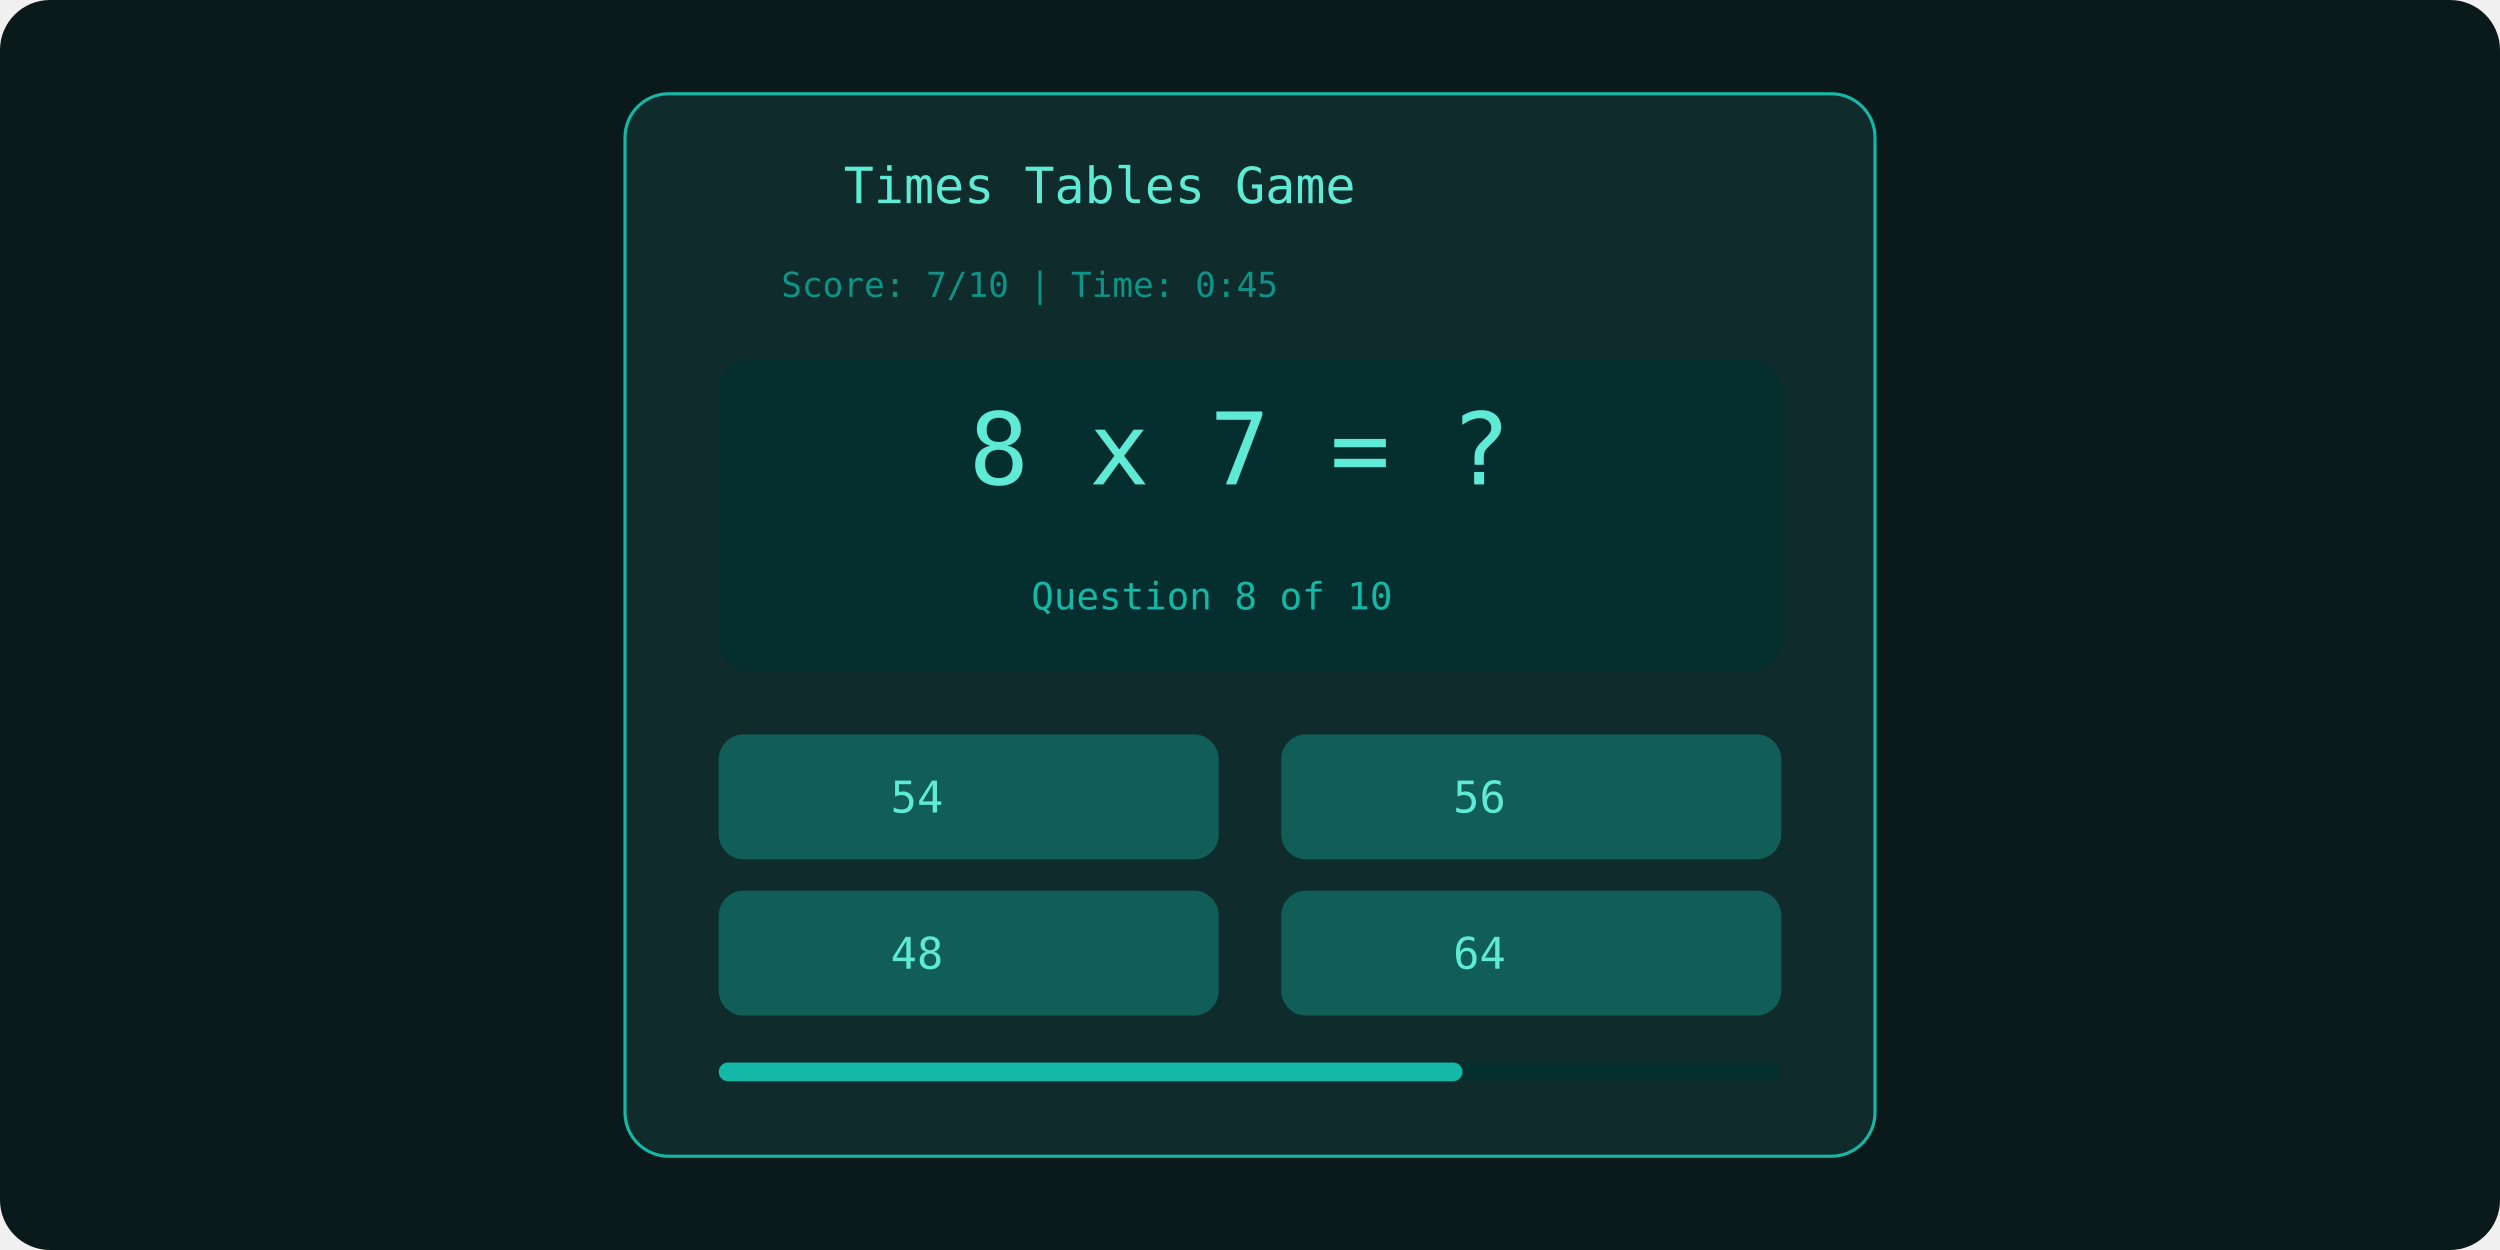
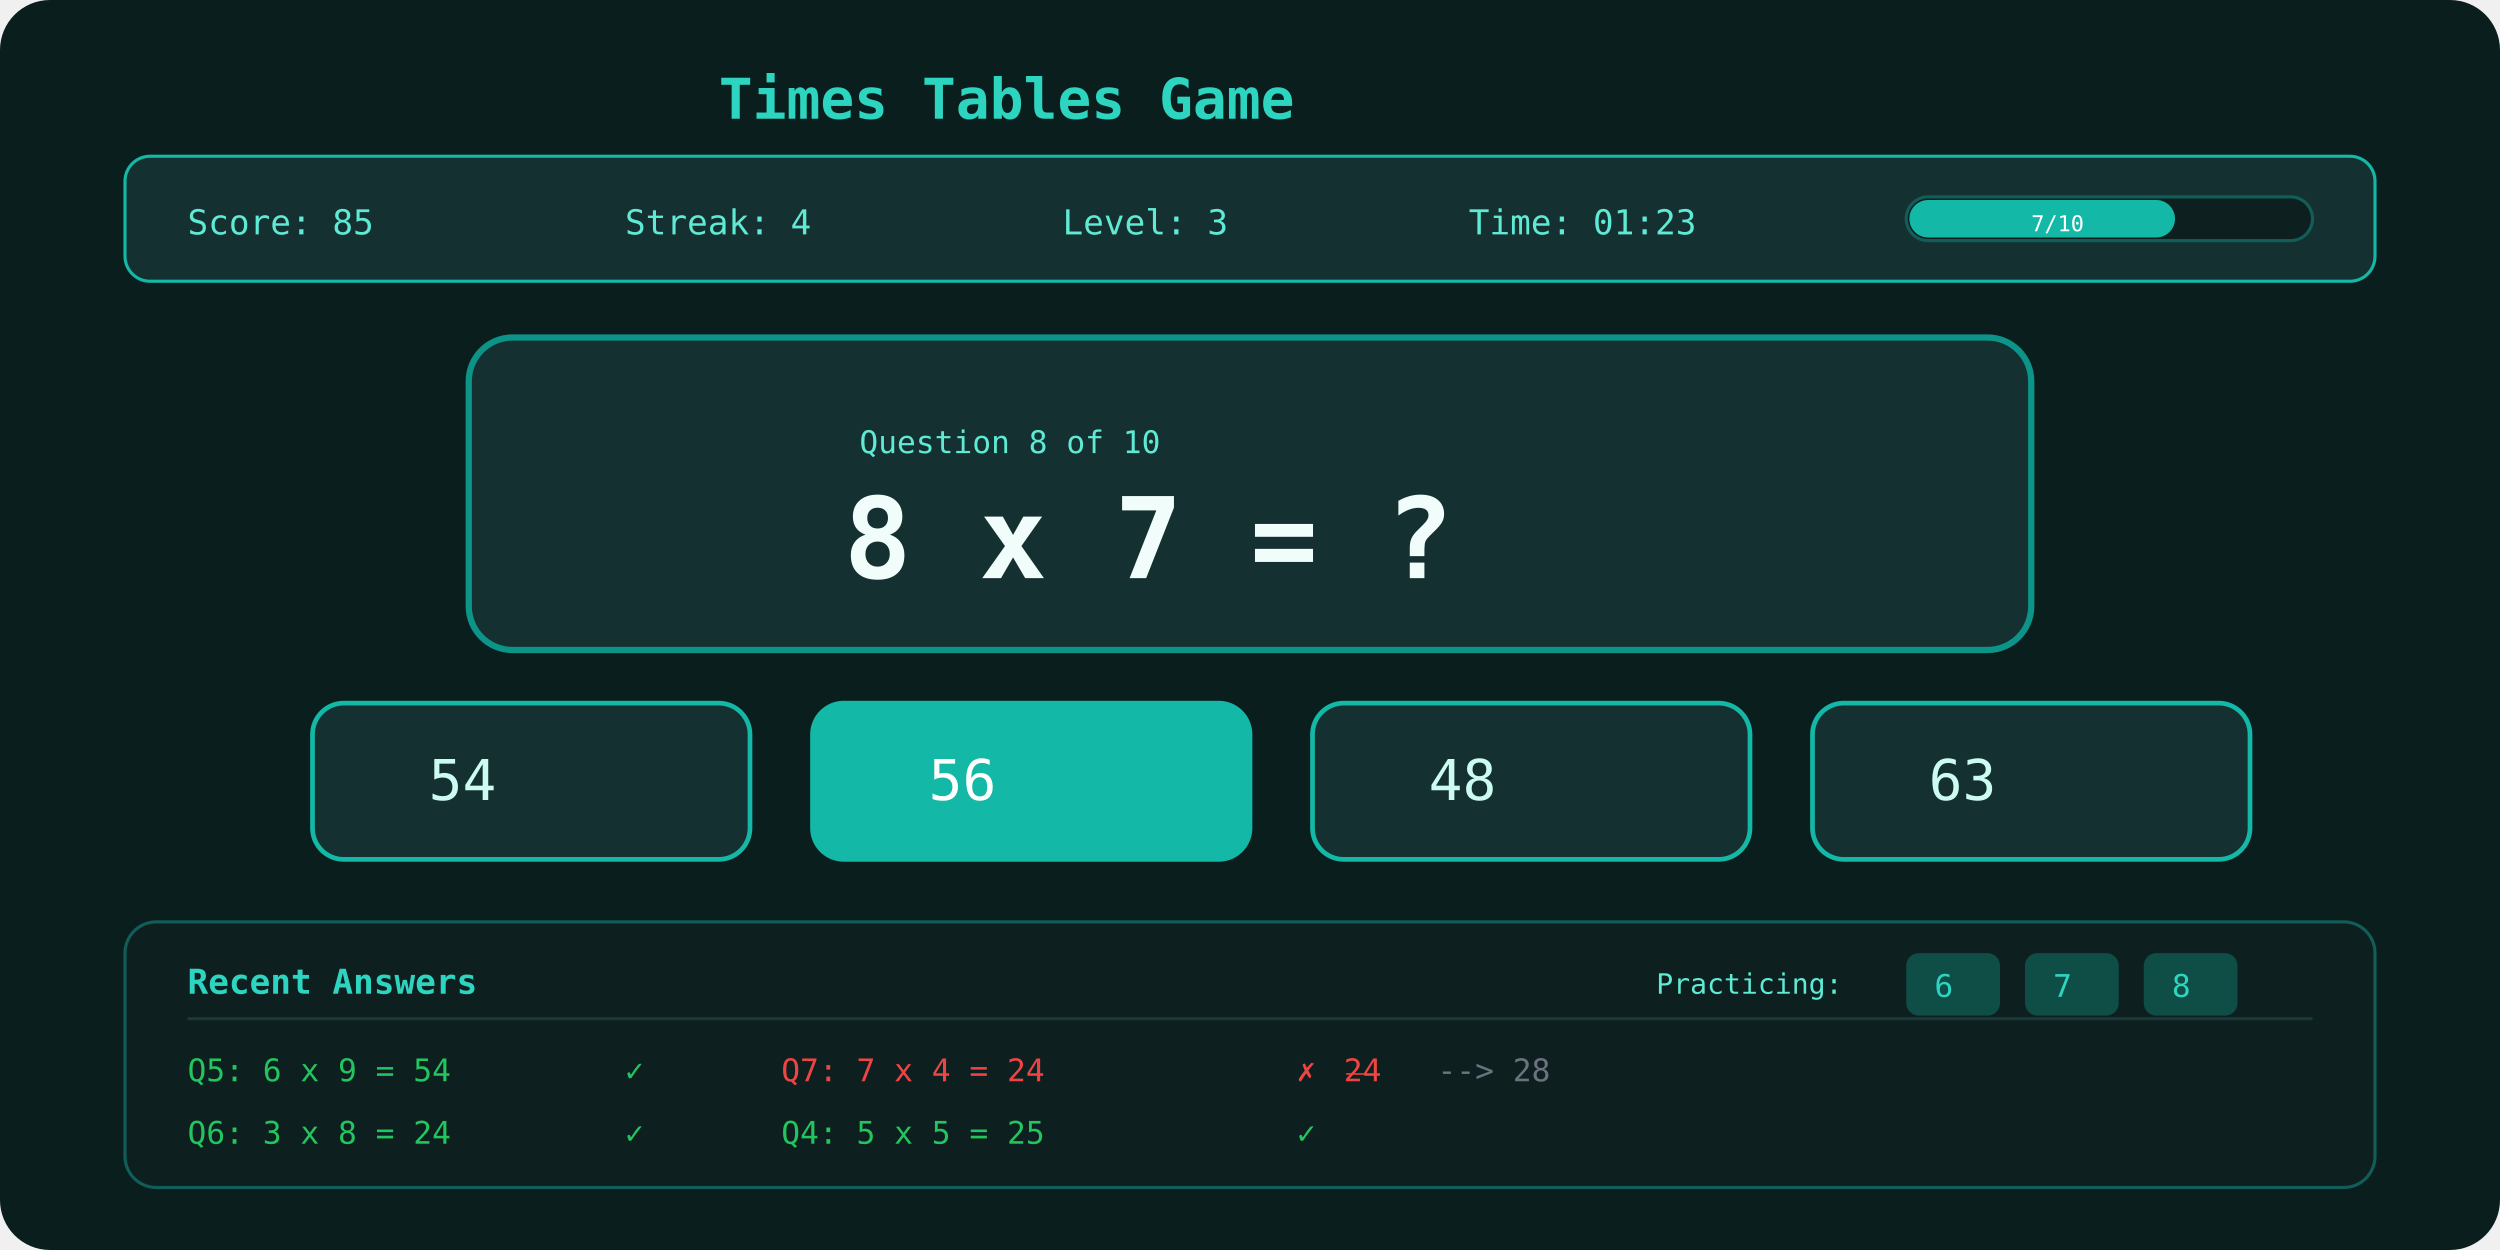
<svg xmlns="http://www.w3.org/2000/svg" width="800" height="400" fill="none">
-   <rect width="800" height="400" rx="16" fill="#0a1a1a" />
-   <rect x="200" y="30" width="400" height="340" rx="14" fill="#0f2b2b" stroke="#14b8a6" stroke-width="1" />
-   <text x="270" y="65" font-family="monospace" font-size="16" fill="#5eead4">Times Tables Game</text>
-   <text x="250" y="95" font-family="monospace" font-size="11" fill="#0d9488">Score: 7/10  |  Time: 0:45</text>
-   <rect x="230" y="115" width="340" height="100" rx="10" fill="#042f2e" />
-   <text x="310" y="155" font-family="monospace" font-size="32" fill="#5eead4">8 x 7 = ?</text>
-   <text x="330" y="195" font-family="monospace" font-size="12" fill="#14b8a6">Question 8 of 10</text>
-   <rect x="230" y="235" width="160" height="40" rx="8" fill="#115e59" />
-   <text x="285" y="260" font-family="monospace" font-size="14" fill="#5eead4">54</text>
-   <rect x="410" y="235" width="160" height="40" rx="8" fill="#115e59" />
-   <text x="465" y="260" font-family="monospace" font-size="14" fill="#5eead4">56</text>
-   <rect x="230" y="285" width="160" height="40" rx="8" fill="#115e59" />
-   <text x="285" y="310" font-family="monospace" font-size="14" fill="#5eead4">48</text>
-   <rect x="410" y="285" width="160" height="40" rx="8" fill="#115e59" />
-   <text x="465" y="310" font-family="monospace" font-size="14" fill="#5eead4">64</text>
-   <rect x="230" y="340" width="340" height="6" rx="3" fill="#042f2e" />
-   <rect x="230" y="340" width="238" height="6" rx="3" fill="#14b8a6" />
+   <rect width="800" height="400" rx="16" fill="#0a1e1e" />
+   <text x="230" y="38" font-family="monospace" font-size="18" fill="#2dd4bf" font-weight="bold">Times Tables Game</text>
+   <rect x="40" y="50" width="720" height="40" rx="8" fill="#153030" stroke="#14b8a6" stroke-width="1" />
+   <text x="60" y="75" font-family="monospace" font-size="11" fill="#5eead4">Score: 85</text>
+   <text x="200" y="75" font-family="monospace" font-size="11" fill="#5eead4">Streak: 4</text>
+   <text x="340" y="75" font-family="monospace" font-size="11" fill="#5eead4">Level: 3</text>
+   <text x="470" y="75" font-family="monospace" font-size="11" fill="#5eead4">Time: 01:23</text>
+   <rect x="610" y="63" width="130" height="14" rx="7" fill="#0d1f1f" stroke="#115e59" stroke-width="1" />
+   <rect x="611" y="64" width="85" height="12" rx="6" fill="#14b8a6" />
+   <text x="650" y="74" font-family="monospace" font-size="7" fill="white">7/10</text>
+   <rect x="150" y="108" width="500" height="100" rx="14" fill="#153030" stroke="#0d9488" stroke-width="2" />
+   <text x="275" y="145" font-family="monospace" font-size="10" fill="#5eead4">Question 8 of 10</text>
+   <text x="270" y="185" font-family="monospace" font-size="36" fill="#f0fdfa" font-weight="bold">8  x  7  = ?</text>
+   <rect x="100" y="225" width="140" height="50" rx="10" fill="#153030" stroke="#14b8a6" stroke-width="1.5" />
+   <text x="148" y="256" font-family="monospace" font-size="18" fill="#ccfbf1" text-anchor="middle">54</text>
+   <rect x="260" y="225" width="140" height="50" rx="10" fill="#14b8a6" stroke="#14b8a6" stroke-width="1.5" />
+   <text x="308" y="256" font-family="monospace" font-size="18" fill="white" text-anchor="middle">56</text>
+   <rect x="420" y="225" width="140" height="50" rx="10" fill="#153030" stroke="#14b8a6" stroke-width="1.5" />
+   <text x="468" y="256" font-family="monospace" font-size="18" fill="#ccfbf1" text-anchor="middle">48</text>
+   <rect x="580" y="225" width="140" height="50" rx="10" fill="#153030" stroke="#14b8a6" stroke-width="1.5" />
+   <text x="628" y="256" font-family="monospace" font-size="18" fill="#ccfbf1" text-anchor="middle">63</text>
+   <rect x="40" y="295" width="720" height="85" rx="10" fill="#0d1f1f" stroke="#115e59" stroke-width="1" />
+   <text x="60" y="318" font-family="monospace" font-size="11" fill="#2dd4bf" font-weight="bold">Recent Answers</text>
+   <line x1="60" y1="326" x2="740" y2="326" stroke="#1a3a3a" stroke-width="1" />
+   <text x="60" y="346" font-family="monospace" font-size="10" fill="#22c55e">Q5: 6 x 9 = 54</text>
+   <text x="200" y="346" font-family="monospace" font-size="10" fill="#22c55e">✓</text>
+   <text x="60" y="366" font-family="monospace" font-size="10" fill="#22c55e">Q6: 3 x 8 = 24</text>
+   <text x="200" y="366" font-family="monospace" font-size="10" fill="#22c55e">✓</text>
+   <text x="250" y="346" font-family="monospace" font-size="10" fill="#ef4444">Q7: 7 x 4 = 24</text>
+   <text x="415" y="346" font-family="monospace" font-size="10" fill="#ef4444">✗</text>
+   <text x="430" y="346" font-family="monospace" font-size="10" fill="#ef4444" text-decoration="line-through">24</text>
+   <text x="460" y="346" font-family="monospace" font-size="10" fill="#6b7280">--&gt; 28</text>
+   <text x="250" y="366" font-family="monospace" font-size="10" fill="#22c55e">Q4: 5 x 5 = 25</text>
+   <text x="415" y="366" font-family="monospace" font-size="10" fill="#22c55e">✓</text>
+   <text x="530" y="318" font-family="monospace" font-size="9" fill="#5eead4">Practicing:</text>
+   <rect x="610" y="305" width="30" height="20" rx="4" fill="#14b8a6" opacity="0.3" />
+   <text x="619" y="319" font-family="monospace" font-size="10" fill="#2dd4bf">6</text>
+   <rect x="648" y="305" width="30" height="20" rx="4" fill="#14b8a6" opacity="0.3" />
+   <text x="657" y="319" font-family="monospace" font-size="10" fill="#2dd4bf">7</text>
+   <rect x="686" y="305" width="30" height="20" rx="4" fill="#14b8a6" opacity="0.3" />
+   <text x="695" y="319" font-family="monospace" font-size="10" fill="#2dd4bf">8</text>
</svg>
